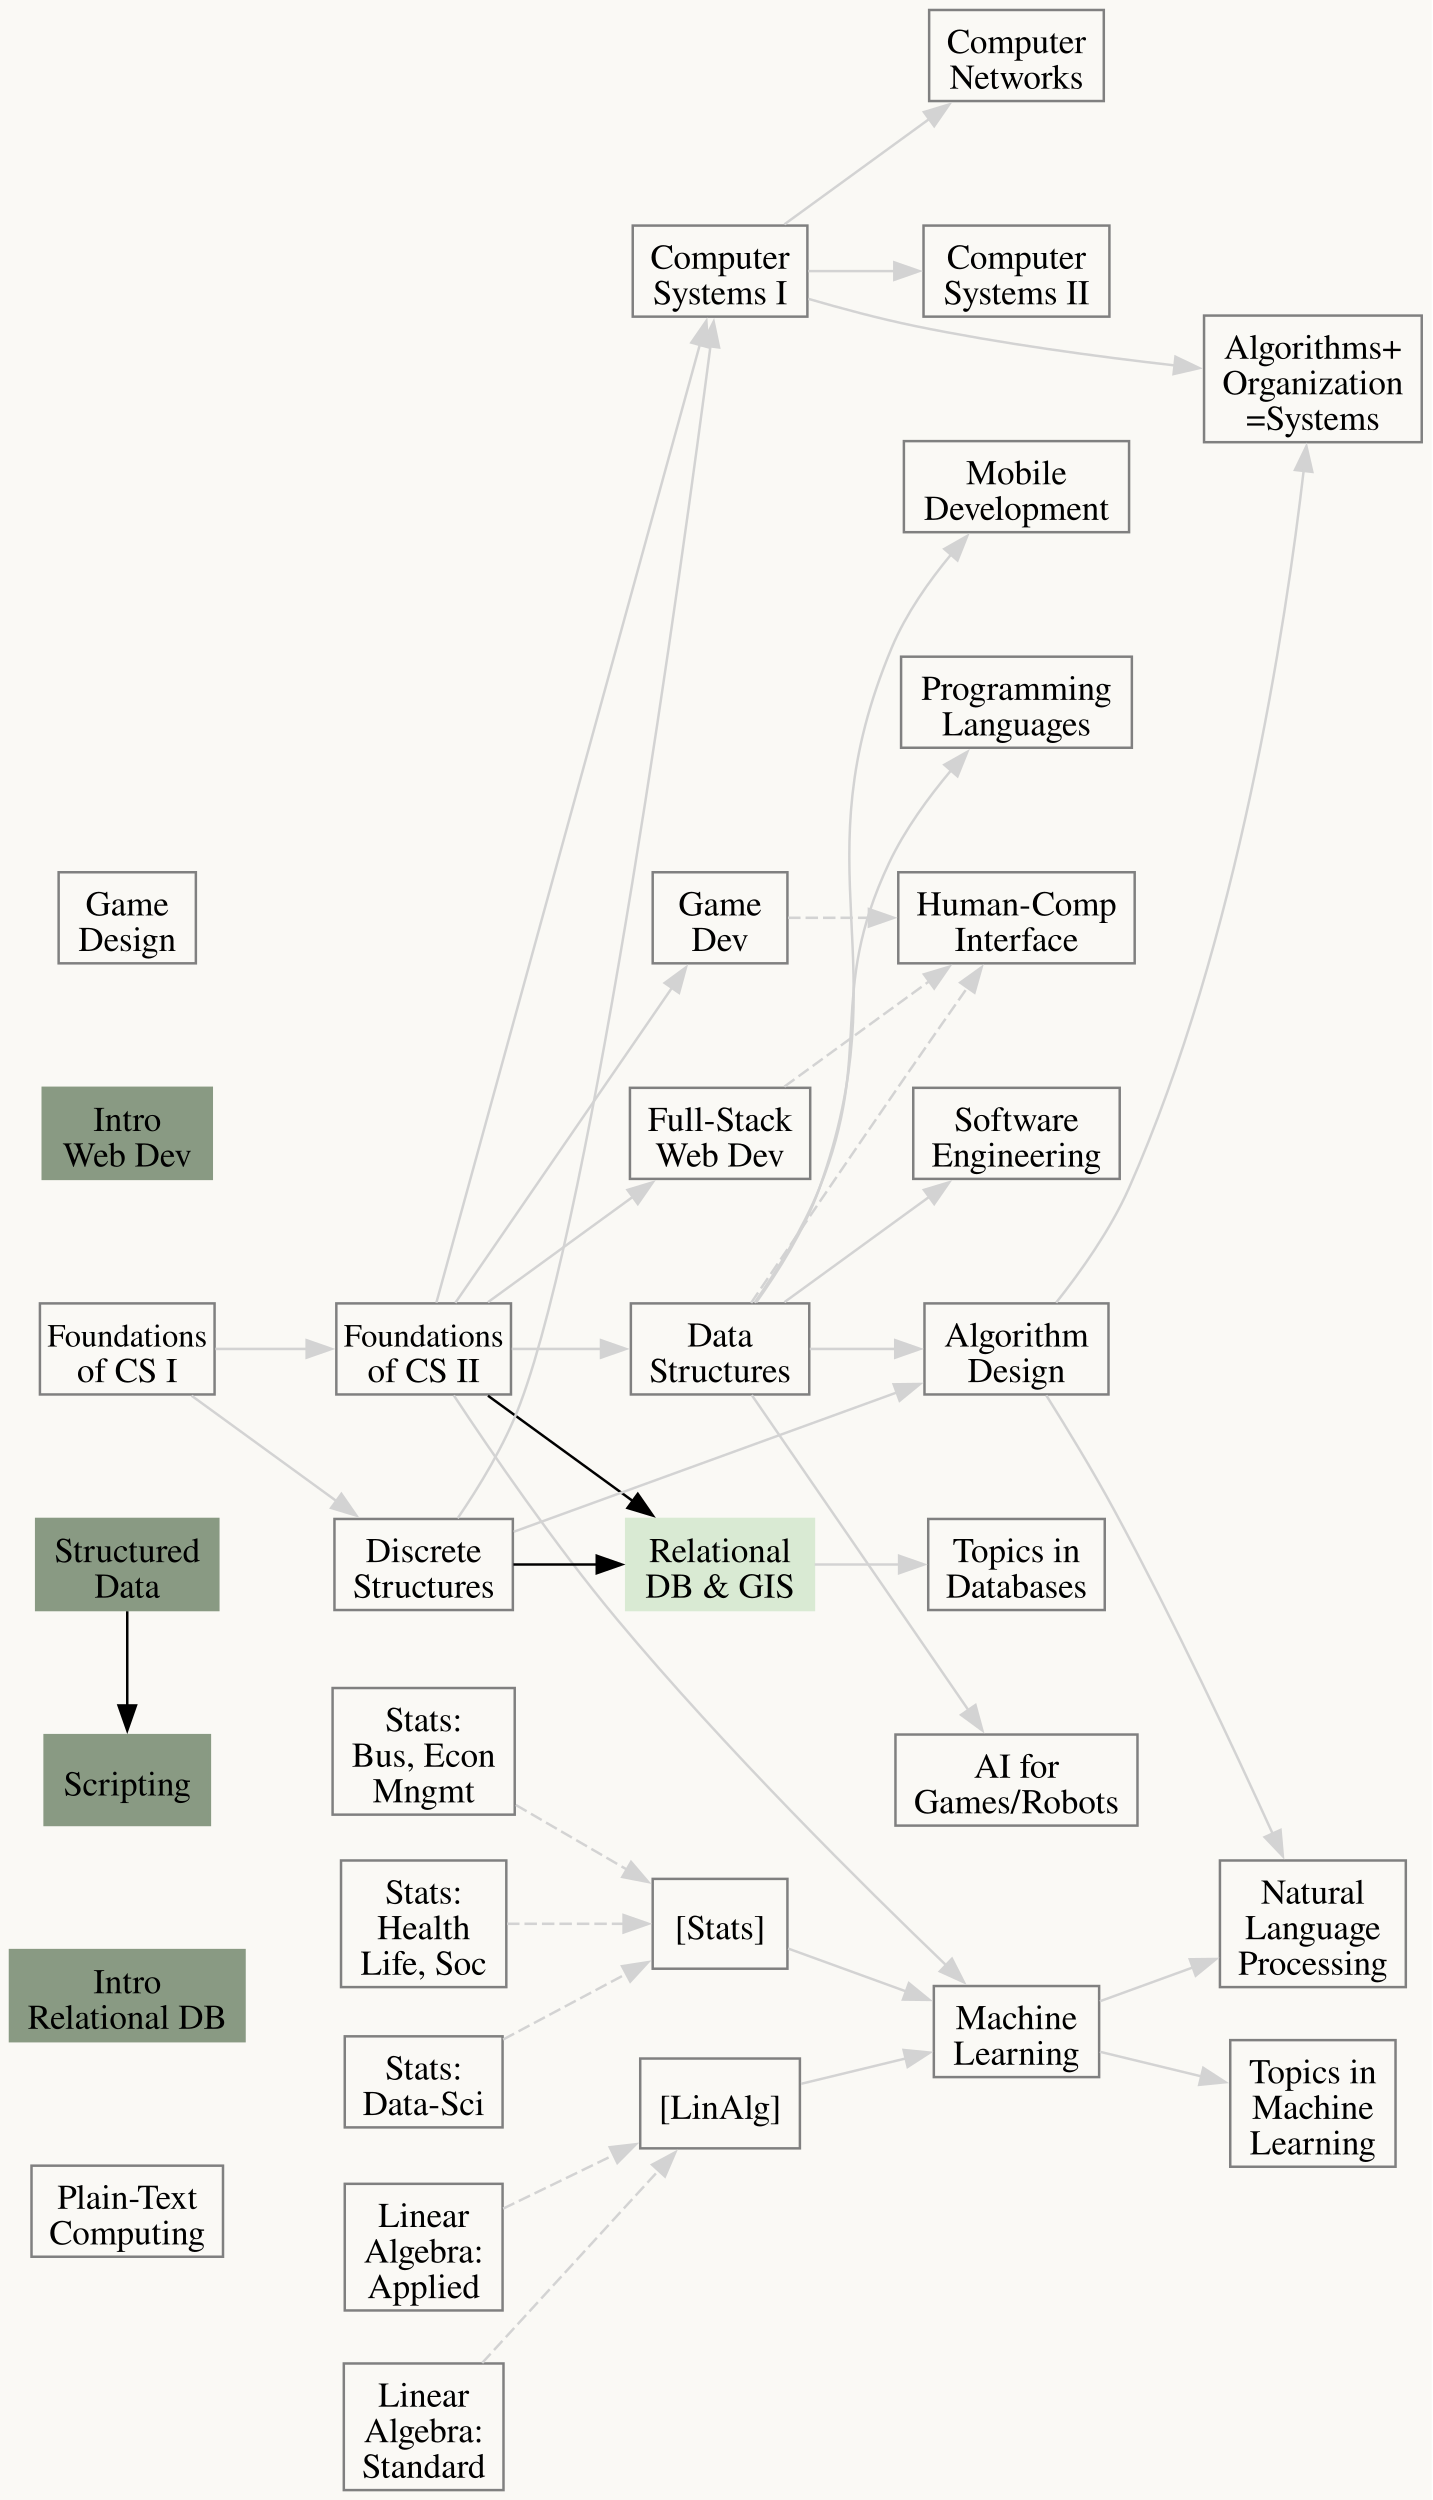
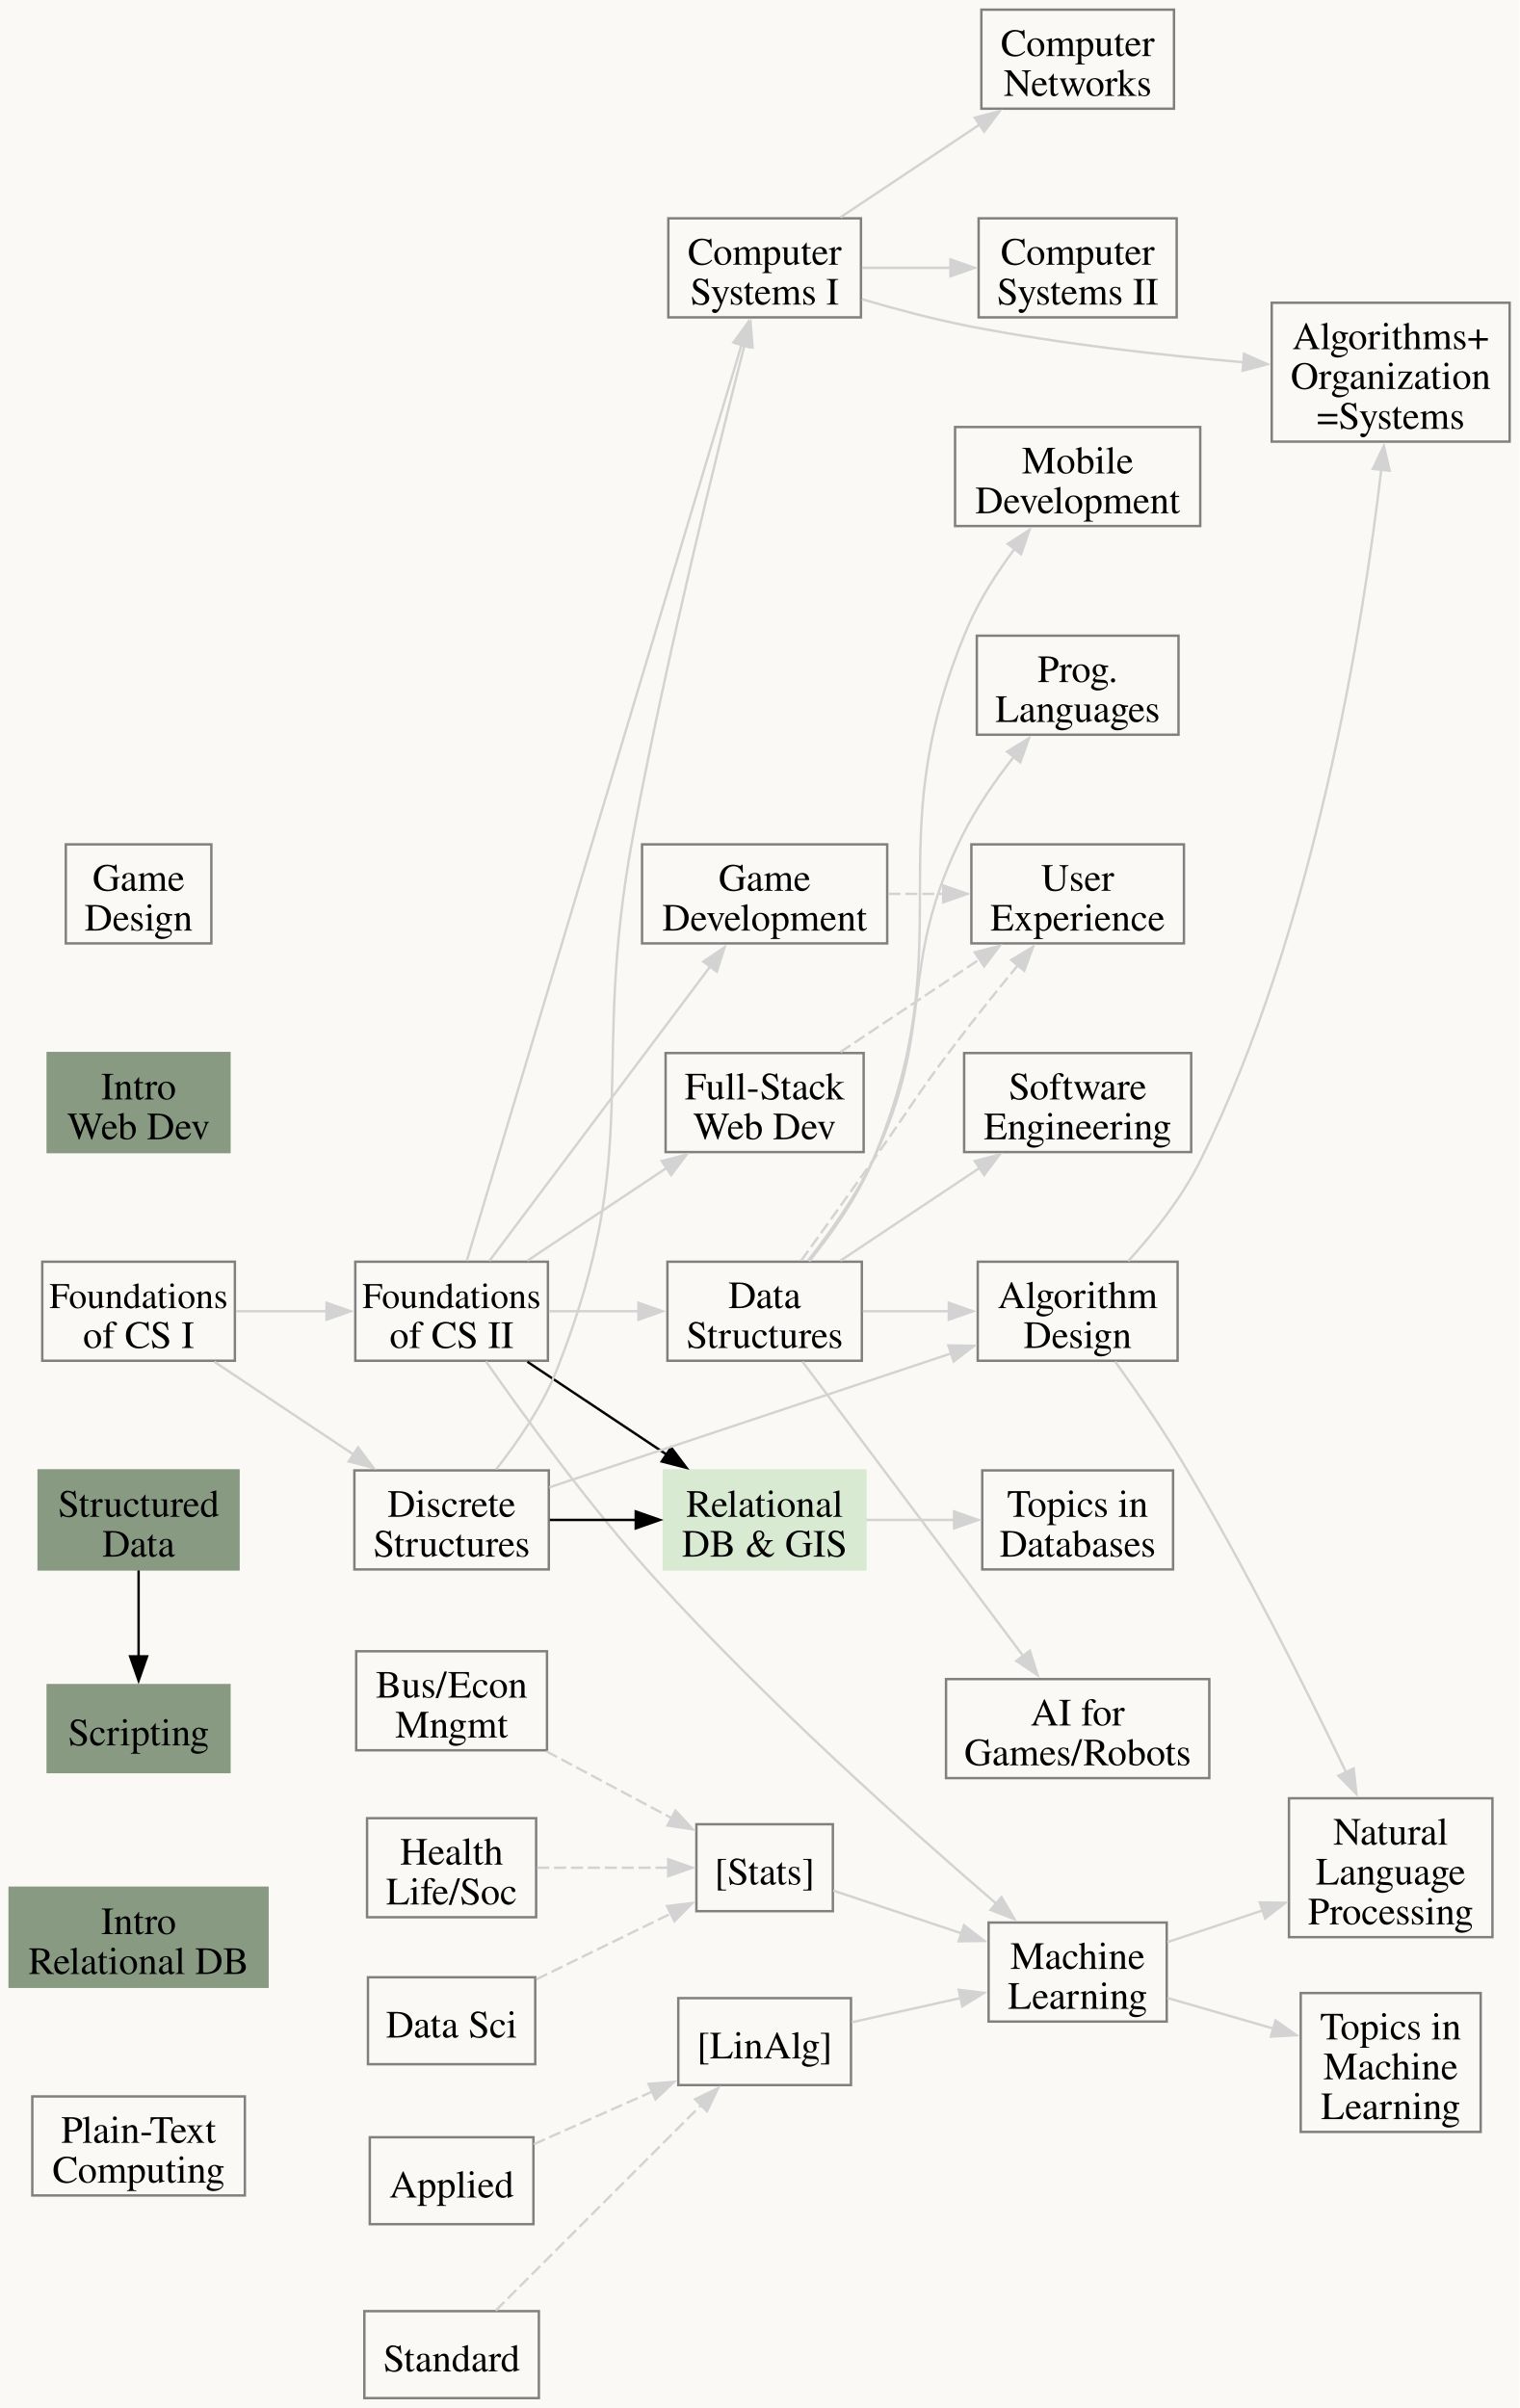
- <svg xmlns="http://www.w3.org/2000/svg" width="574pt" height="1002pt" viewBox="0.00 0.00 574.00 1002.00">
-   <g id="graph0" class="graph" transform="scale(1 1) rotate(0) translate(4 998.03)">
-     <polygon fill="#faf9f5" stroke="none" points="-4,4 -4,-998.03 569.83,-998.03 569.83,4 -4,4" />
+ <svg xmlns="http://www.w3.org/2000/svg" width="629pt" height="997pt" viewBox="0.00 0.00 629.00 997.00">
+   <g id="graph0" class="graph" transform="scale(1 1) rotate(0) translate(4 992.9)">
+     <polygon fill="#faf9f5" stroke="none" points="-4,4 -4,-992.9 625.02,-992.9 625.02,4 -4,4" />
    <g id="node1" class="node">
-       <polygon fill="#899a83" stroke="#899a83" points="80.88,-562.03 13.13,-562.03 13.13,-525.53 80.88,-525.53 80.88,-562.03" />
-       <text xml:space="preserve" text-anchor="middle" x="47" y="-544.73" font-family="Times" font-size="14.00">Intro</text>
-       <text xml:space="preserve" text-anchor="middle" x="47" y="-530.48" font-family="Times" font-size="14.00">Web Dev</text>
+       <polygon fill="#899a83" stroke="#899a83" points="91,-556.9 15.75,-556.9 15.75,-515.9 91,-515.9 91,-556.9" />
+       <text xml:space="preserve" text-anchor="middle" x="53.38" y="-537.7" font-family="Times" font-size="16.00">Intro</text>
+       <text xml:space="preserve" text-anchor="middle" x="53.38" y="-521.2" font-family="Times" font-size="16.00">Web Dev</text>
    </g>
    <g id="node2" class="node">
-       <polygon fill="none" stroke="gray" points="74.5,-648.43 19.5,-648.43 19.5,-611.93 74.5,-611.93 74.5,-648.43" />
-       <text xml:space="preserve" text-anchor="middle" x="47" y="-631.13" font-family="Times" font-size="14.00">Game</text>
-       <text xml:space="preserve" text-anchor="middle" x="47" y="-616.88" font-family="Times" font-size="14.00">Design</text>
+       <polygon fill="none" stroke="gray" points="83.5,-643.3 23.25,-643.3 23.25,-602.3 83.5,-602.3 83.5,-643.3" />
+       <text xml:space="preserve" text-anchor="middle" x="53.38" y="-624.1" font-family="Times" font-size="16.00">Game</text>
+       <text xml:space="preserve" text-anchor="middle" x="53.38" y="-607.6" font-family="Times" font-size="16.00">Design</text>
    </g>
    <g id="node3" class="node">
-       <polygon fill="#899a83" stroke="#899a83" points="83.5,-389.23 10.5,-389.23 10.5,-352.73 83.5,-352.73 83.5,-389.23" />
-       <text xml:space="preserve" text-anchor="middle" x="47" y="-371.93" font-family="Times" font-size="14.00">Structured</text>
-       <text xml:space="preserve" text-anchor="middle" x="47" y="-357.68" font-family="Times" font-size="14.00">Data</text>
+       <polygon fill="#899a83" stroke="#899a83" points="94.75,-384.1 12,-384.1 12,-343.1 94.75,-343.1 94.75,-384.1" />
+       <text xml:space="preserve" text-anchor="middle" x="53.38" y="-364.9" font-family="Times" font-size="16.00">Structured</text>
+       <text xml:space="preserve" text-anchor="middle" x="53.38" y="-348.4" font-family="Times" font-size="16.00">Data</text>
    </g>
    <g id="node4" class="node">
-       <polygon fill="#899a83" stroke="#899a83" points="80.12,-302.58 13.88,-302.58 13.88,-266.58 80.12,-266.58 80.12,-302.58" />
-       <text xml:space="preserve" text-anchor="middle" x="47" y="-278.4" font-family="Times" font-size="14.00">Scripting</text>
+       <polygon fill="#899a83" stroke="#899a83" points="91,-295.2 15.75,-295.2 15.75,-259.2 91,-259.2 91,-295.2" />
+       <text xml:space="preserve" text-anchor="middle" x="53.38" y="-270.25" font-family="Times" font-size="16.00">Scripting</text>
    </g>
    <g id="edge1" class="edge">
-       <path fill="none" stroke="black" d="M47,-352.23C47,-341.17 47,-326.93 47,-314.36" />
-       <polygon fill="black" stroke="black" points="50.5,-314.5 47,-304.5 43.5,-314.5 50.5,-314.5" />
+       <path fill="none" stroke="black" d="M53.38,-342.68C53.38,-331.9 53.38,-318.56 53.38,-306.74" />
+       <polygon fill="black" stroke="black" points="56.88,-307.09 53.38,-297.09 49.88,-307.09 56.88,-307.09" />
    </g>
    <g id="node5" class="node">
-       <polygon fill="#899a83" stroke="#899a83" points="94,-216.43 0,-216.43 0,-179.93 94,-179.93 94,-216.43" />
-       <text xml:space="preserve" text-anchor="middle" x="47" y="-199.13" font-family="Times" font-size="14.00">Intro</text>
-       <text xml:space="preserve" text-anchor="middle" x="47" y="-184.88" font-family="Times" font-size="14.00">Relational DB</text>
+       <polygon fill="#899a83" stroke="#899a83" points="106.75,-211.3 0,-211.3 0,-170.3 106.75,-170.3 106.75,-211.3" />
+       <text xml:space="preserve" text-anchor="middle" x="53.38" y="-192.1" font-family="Times" font-size="16.00">Intro</text>
+       <text xml:space="preserve" text-anchor="middle" x="53.38" y="-175.6" font-family="Times" font-size="16.00">Relational DB</text>
    </g>
    <g id="node6" class="node">
-       <polygon fill="none" stroke="gray" points="85.38,-130.03 8.63,-130.03 8.63,-93.53 85.38,-93.53 85.38,-130.03" />
-       <text xml:space="preserve" text-anchor="middle" x="47" y="-112.73" font-family="Times" font-size="14.00">Plain-Text</text>
-       <text xml:space="preserve" text-anchor="middle" x="47" y="-98.48" font-family="Times" font-size="14.00">Computing</text>
+       <polygon fill="none" stroke="gray" points="97.38,-124.9 9.38,-124.9 9.38,-83.9 97.38,-83.9 97.38,-124.9" />
+       <text xml:space="preserve" text-anchor="middle" x="53.38" y="-105.7" font-family="Times" font-size="16.00">Plain-Text</text>
+       <text xml:space="preserve" text-anchor="middle" x="53.38" y="-89.2" font-family="Times" font-size="16.00">Computing</text>
    </g>
    <g id="node7" class="node">
-       <polygon fill="none" stroke="gray" points="82,-475.63 12,-475.63 12,-439.13 82,-439.13 82,-475.63" />
-       <text xml:space="preserve" text-anchor="middle" x="47" y="-458.33" font-family="Times" font-size="13.00">Foundations</text>
-       <text xml:space="preserve" text-anchor="middle" x="47" y="-444.08" font-family="Times" font-size="14.00">of CS I</text>
+       <polygon fill="none" stroke="gray" points="93.25,-470.5 13.5,-470.5 13.5,-429.5 93.25,-429.5 93.25,-470.5" />
+       <text xml:space="preserve" text-anchor="middle" x="53.38" y="-451.3" font-family="Times" font-size="15.00">Foundations</text>
+       <text xml:space="preserve" text-anchor="middle" x="53.38" y="-434.8" font-family="Times" font-size="16.00">of CS I</text>
    </g>
    <g id="node8" class="node">
-       <polygon fill="none" stroke="gray" points="200.8,-475.63 130.8,-475.63 130.8,-439.13 200.8,-439.13 200.8,-475.63" />
-       <text xml:space="preserve" text-anchor="middle" x="165.8" y="-458.33" font-family="Times" font-size="13.00">Foundations</text>
-       <text xml:space="preserve" text-anchor="middle" x="165.8" y="-444.08" font-family="Times" font-size="14.00">of CS II</text>
+       <polygon fill="none" stroke="gray" points="222.85,-470.5 143.1,-470.5 143.1,-429.5 222.85,-429.5 222.85,-470.5" />
+       <text xml:space="preserve" text-anchor="middle" x="182.97" y="-451.3" font-family="Times" font-size="15.00">Foundations</text>
+       <text xml:space="preserve" text-anchor="middle" x="182.97" y="-434.8" font-family="Times" font-size="16.00">of CS II</text>
    </g>
    <g id="edge2" class="edge">
-       <path fill="none" stroke="lightgray" d="M82.32,-457.38C93.83,-457.38 106.79,-457.38 119,-457.38" />
-       <polygon fill="lightgray" stroke="lightgray" points="118.9,-460.88 128.9,-457.38 118.9,-453.88 118.9,-460.88" />
+       <path fill="none" stroke="lightgray" d="M93.67,-450C105.62,-450 118.87,-450 131.42,-450" />
+       <polygon fill="lightgray" stroke="lightgray" points="131.19,-453.5 141.19,-450 131.19,-446.5 131.19,-453.5" />
    </g>
    <g id="node12" class="node">
-       <polygon fill="none" stroke="gray" points="201.55,-389.23 130.05,-389.23 130.05,-352.73 201.55,-352.73 201.55,-389.23" />
-       <text xml:space="preserve" text-anchor="middle" x="165.8" y="-371.93" font-family="Times" font-size="14.00">Discrete</text>
-       <text xml:space="preserve" text-anchor="middle" x="165.8" y="-357.68" font-family="Times" font-size="14.00">Structures</text>
+       <polygon fill="none" stroke="gray" points="223.22,-384.1 142.72,-384.1 142.72,-343.1 223.22,-343.1 223.22,-384.1" />
+       <text xml:space="preserve" text-anchor="middle" x="182.97" y="-364.9" font-family="Times" font-size="16.00">Discrete</text>
+       <text xml:space="preserve" text-anchor="middle" x="182.97" y="-348.4" font-family="Times" font-size="16.00">Structures</text>
    </g>
    <g id="edge7" class="edge">
-       <path fill="none" stroke="lightgray" d="M72.78,-438.63C89.82,-426.23 112.38,-409.83 131.01,-396.28" />
-       <polygon fill="lightgray" stroke="lightgray" points="132.82,-399.29 138.85,-390.58 128.7,-393.63 132.82,-399.29" />
+       <path fill="none" stroke="lightgray" d="M84.75,-429.08C102.1,-417.52 123.85,-403.01 142.48,-390.6" />
+       <polygon fill="lightgray" stroke="lightgray" points="144.25,-393.62 150.63,-385.16 140.37,-387.8 144.25,-393.62" />
    </g>
    <g id="node9" class="node">
-       <polygon fill="none" stroke="gray" points="320.73,-562.03 248.48,-562.03 248.48,-525.53 320.73,-525.53 320.73,-562.03" />
-       <text xml:space="preserve" text-anchor="middle" x="284.6" y="-544.73" font-family="Times" font-size="14.00">Full-Stack</text>
-       <text xml:space="preserve" text-anchor="middle" x="284.6" y="-530.48" font-family="Times" font-size="14.00">Web Dev</text>
+       <polygon fill="none" stroke="gray" points="353.57,-556.9 271.57,-556.9 271.57,-515.9 353.57,-515.9 353.57,-556.9" />
+       <text xml:space="preserve" text-anchor="middle" x="312.57" y="-537.7" font-family="Times" font-size="16.00">Full-Stack</text>
+       <text xml:space="preserve" text-anchor="middle" x="312.57" y="-521.2" font-family="Times" font-size="16.00">Web Dev</text>
    </g>
    <g id="edge3" class="edge">
-       <path fill="none" stroke="lightgray" d="M191.58,-476.12C208.62,-488.52 231.18,-504.92 249.81,-518.47" />
-       <polygon fill="lightgray" stroke="lightgray" points="247.5,-521.12 257.65,-524.17 251.62,-515.46 247.5,-521.12" />
+       <path fill="none" stroke="lightgray" d="M214.35,-470.92C231.7,-482.48 253.45,-496.99 272.08,-509.4" />
+       <polygon fill="lightgray" stroke="lightgray" points="269.97,-512.2 280.23,-514.84 273.85,-506.38 269.97,-512.2" />
    </g>
    <g id="node10" class="node">
-       <polygon fill="none" stroke="gray" points="311.6,-648.43 257.6,-648.43 257.6,-611.93 311.6,-611.93 311.6,-648.43" />
-       <text xml:space="preserve" text-anchor="middle" x="284.6" y="-631.13" font-family="Times" font-size="14.00">Game</text>
-       <text xml:space="preserve" text-anchor="middle" x="284.6" y="-616.88" font-family="Times" font-size="14.00">Dev</text>
+       <polygon fill="none" stroke="gray" points="363.32,-643.3 261.82,-643.3 261.82,-602.3 363.32,-602.3 363.32,-643.3" />
+       <text xml:space="preserve" text-anchor="middle" x="312.57" y="-624.1" font-family="Times" font-size="16.00">Game</text>
+       <text xml:space="preserve" text-anchor="middle" x="312.57" y="-607.6" font-family="Times" font-size="16.00">Development</text>
    </g>
    <g id="edge4" class="edge">
-       <path fill="none" stroke="lightgray" d="M178.51,-475.87C199.36,-506.19 240.93,-566.65 265.39,-602.23" />
-       <polygon fill="lightgray" stroke="lightgray" points="262.39,-604.05 270.94,-610.31 268.16,-600.08 262.39,-604.05" />
+       <path fill="none" stroke="lightgray" d="M198.61,-470.84C221.47,-501.33 264.16,-558.24 290.3,-593.1" />
+       <polygon fill="lightgray" stroke="lightgray" points="287.18,-594.77 295.98,-600.67 292.78,-590.57 287.18,-594.77" />
    </g>
    <g id="node11" class="node">
-       <polygon fill="none" stroke="gray" points="319.6,-907.62 249.6,-907.62 249.6,-871.12 319.6,-871.12 319.6,-907.62" />
-       <text xml:space="preserve" text-anchor="middle" x="284.6" y="-890.33" font-family="Times" font-size="14.00">Computer</text>
-       <text xml:space="preserve" text-anchor="middle" x="284.6" y="-876.08" font-family="Times" font-size="14.00">Systems I</text>
+       <polygon fill="none" stroke="gray" points="352.45,-902.5 272.7,-902.5 272.7,-861.5 352.45,-861.5 352.45,-902.5" />
+       <text xml:space="preserve" text-anchor="middle" x="312.57" y="-883.3" font-family="Times" font-size="16.00">Computer</text>
+       <text xml:space="preserve" text-anchor="middle" x="312.57" y="-866.8" font-family="Times" font-size="16.00">Systems I</text>
    </g>
    <g id="edge5" class="edge">
-       <path fill="none" stroke="lightgray" d="M170.9,-475.94C189.51,-543.58 253.76,-777.24 276.53,-860.02" />
-       <polygon fill="lightgray" stroke="lightgray" points="273.09,-860.71 279.11,-869.42 279.84,-858.85 273.09,-860.71" />
+       <path fill="none" stroke="lightgray" d="M189.23,-470.84C210.16,-540.62 277.9,-766.4 303.05,-850.26" />
+       <polygon fill="lightgray" stroke="lightgray" points="299.65,-851.1 305.88,-859.67 306.36,-849.09 299.65,-851.1" />
    </g>
    <g id="node13" class="node">
-       <polygon fill="none" stroke="gray" points="320.35,-475.63 248.85,-475.63 248.85,-439.13 320.35,-439.13 320.35,-475.63" />
-       <text xml:space="preserve" text-anchor="middle" x="284.6" y="-458.33" font-family="Times" font-size="14.00">Data</text>
-       <text xml:space="preserve" text-anchor="middle" x="284.6" y="-444.08" font-family="Times" font-size="14.00">Structures</text>
+       <polygon fill="none" stroke="gray" points="352.82,-470.5 272.32,-470.5 272.32,-429.5 352.82,-429.5 352.82,-470.5" />
+       <text xml:space="preserve" text-anchor="middle" x="312.57" y="-451.3" font-family="Times" font-size="16.00">Data</text>
+       <text xml:space="preserve" text-anchor="middle" x="312.57" y="-434.8" font-family="Times" font-size="16.00">Structures</text>
    </g>
    <g id="edge8" class="edge">
-       <path fill="none" stroke="lightgray" d="M201.12,-457.38C212.42,-457.38 225.12,-457.38 237.14,-457.38" />
-       <polygon fill="lightgray" stroke="lightgray" points="236.87,-460.88 246.87,-457.38 236.87,-453.88 236.87,-460.88" />
+       <path fill="none" stroke="lightgray" d="M223.27,-450C235.1,-450 248.22,-450 260.67,-450" />
+       <polygon fill="lightgray" stroke="lightgray" points="260.34,-453.5 270.34,-450 260.34,-446.5 260.34,-453.5" />
    </g>
    <g id="node14" class="node">
-       <polygon fill="#d9ead3" stroke="#d9ead3" points="322.23,-389.23 246.98,-389.23 246.98,-352.73 322.23,-352.73 322.23,-389.23" />
-       <text xml:space="preserve" text-anchor="middle" x="284.6" y="-371.93" font-family="Times" font-size="14.00">Relational</text>
-       <text xml:space="preserve" text-anchor="middle" x="284.6" y="-357.68" font-family="Times" font-size="14.00">DB &amp; GIS</text>
+       <polygon fill="#d9ead3" stroke="#d9ead3" points="354.32,-384.1 270.82,-384.1 270.82,-343.1 354.32,-343.1 354.32,-384.1" />
+       <text xml:space="preserve" text-anchor="middle" x="312.57" y="-364.9" font-family="Times" font-size="16.00">Relational</text>
+       <text xml:space="preserve" text-anchor="middle" x="312.57" y="-348.4" font-family="Times" font-size="16.00">DB &amp; GIS</text>
    </g>
    <g id="edge9" class="edge">
-       <path fill="none" stroke="black" d="M191.58,-438.63C208.62,-426.23 231.18,-409.83 249.81,-396.28" />
-       <polygon fill="black" stroke="black" points="251.62,-399.29 257.65,-390.58 247.5,-393.63 251.62,-399.29" />
+       <path fill="none" stroke="black" d="M214.35,-429.08C231.7,-417.52 253.45,-403.01 272.08,-390.6" />
+       <polygon fill="black" stroke="black" points="273.85,-393.62 280.23,-385.16 269.97,-387.8 273.85,-393.62" />
    </g>
    <g id="node21" class="node">
-       <polygon fill="none" stroke="gray" points="436.53,-202.03 370.28,-202.03 370.28,-165.53 436.53,-165.53 436.53,-202.03" />
-       <text xml:space="preserve" text-anchor="middle" x="403.4" y="-184.73" font-family="Times" font-size="14.00">Machine</text>
-       <text xml:space="preserve" text-anchor="middle" x="403.4" y="-170.48" font-family="Times" font-size="14.00">Learning</text>
+       <polygon fill="none" stroke="gray" points="479.05,-196.9 405.3,-196.9 405.3,-155.9 479.05,-155.9 479.05,-196.9" />
+       <text xml:space="preserve" text-anchor="middle" x="442.17" y="-177.7" font-family="Times" font-size="16.00">Machine</text>
+       <text xml:space="preserve" text-anchor="middle" x="442.17" y="-161.2" font-family="Times" font-size="16.00">Learning</text>
    </g>
    <g id="edge20" class="edge">
-       <path fill="none" stroke="lightgray" d="M177.89,-438.74C192.5,-416.64 218.24,-379.04 243.28,-349.03 286.38,-297.35 342.09,-242.13 375.15,-210.41" />
-       <polygon fill="lightgray" stroke="lightgray" points="377.54,-212.97 382.35,-203.53 372.7,-207.91 377.54,-212.97" />
+       <path fill="none" stroke="lightgray" d="M197.19,-429.2C213.17,-406.33 240.41,-368.91 267.12,-339.4 313.05,-288.67 372.38,-235.71 408.83,-204.41" />
+       <polygon fill="lightgray" stroke="lightgray" points="410.66,-207.45 415.99,-198.3 406.11,-202.13 410.66,-207.45" />
    </g>
    <g id="node19" class="node">
-       <polygon fill="none" stroke="gray" points="450.78,-648.43 356.03,-648.43 356.03,-611.93 450.78,-611.93 450.78,-648.43" />
-       <text xml:space="preserve" text-anchor="middle" x="403.4" y="-631.13" font-family="Times" font-size="14.00">Human-Comp</text>
-       <text xml:space="preserve" text-anchor="middle" x="403.4" y="-616.88" font-family="Times" font-size="14.00">Interface</text>
+       <polygon fill="none" stroke="gray" points="486.17,-643.3 398.17,-643.3 398.17,-602.3 486.17,-602.3 486.17,-643.3" />
+       <text xml:space="preserve" text-anchor="middle" x="442.17" y="-624.1" font-family="Times" font-size="16.00">User</text>
+       <text xml:space="preserve" text-anchor="middle" x="442.17" y="-607.6" font-family="Times" font-size="16.00">Experience</text>
    </g>
    <g id="edge16" class="edge">
-       <path fill="none" stroke="lightgray" stroke-dasharray="5,2" d="M310.38,-562.52C327.42,-574.92 349.98,-591.32 368.61,-604.87" />
-       <polygon fill="lightgray" stroke="lightgray" points="366.3,-607.52 376.45,-610.57 370.42,-601.86 366.3,-607.52" />
+       <path fill="none" stroke="lightgray" d="M343.95,-557.32C361.3,-568.88 383.05,-583.39 401.68,-595.8" stroke-dasharray="5,2" />
+       <polygon fill="lightgray" stroke="lightgray" points="399.57,-598.6 409.83,-601.24 403.45,-592.78 399.57,-598.6" />
    </g>
    <g id="edge17" class="edge">
-       <path fill="none" stroke="lightgray" stroke-dasharray="5,2" d="M311.86,-630.18C321.62,-630.18 333.04,-630.18 344.43,-630.18" />
-       <polygon fill="lightgray" stroke="lightgray" points="344.25,-633.68 354.25,-630.18 344.25,-626.68 344.25,-633.68" />
+       <path fill="none" stroke="lightgray" d="M363.8,-622.8C371.31,-622.8 379.09,-622.8 386.68,-622.8" stroke-dasharray="5,2" />
+       <polygon fill="lightgray" stroke="lightgray" points="386.51,-626.3 396.51,-622.8 386.51,-619.3 386.51,-626.3" />
    </g>
    <g id="node16" class="node">
-       <polygon fill="none" stroke="gray" points="440.65,-907.62 366.15,-907.62 366.15,-871.12 440.65,-871.12 440.65,-907.62" />
-       <text xml:space="preserve" text-anchor="middle" x="403.4" y="-890.33" font-family="Times" font-size="14.00">Computer</text>
-       <text xml:space="preserve" text-anchor="middle" x="403.4" y="-876.08" font-family="Times" font-size="14.00">Systems II</text>
+       <polygon fill="none" stroke="gray" points="483.17,-902.5 401.17,-902.5 401.17,-861.5 483.17,-861.5 483.17,-902.5" />
+       <text xml:space="preserve" text-anchor="middle" x="442.17" y="-883.3" font-family="Times" font-size="16.00">Computer</text>
+       <text xml:space="preserve" text-anchor="middle" x="442.17" y="-866.8" font-family="Times" font-size="16.00">Systems II</text>
    </g>
    <g id="edge12" class="edge">
-       <path fill="none" stroke="lightgray" d="M319.92,-889.38C330.8,-889.38 342.97,-889.38 354.58,-889.38" />
-       <polygon fill="lightgray" stroke="lightgray" points="354.43,-892.88 364.43,-889.38 354.43,-885.88 354.43,-892.88" />
+       <path fill="none" stroke="lightgray" d="M352.87,-882C364.47,-882 377.3,-882 389.53,-882" />
+       <polygon fill="lightgray" stroke="lightgray" points="389.5,-885.5 399.5,-882 389.5,-878.5 389.5,-885.5" />
    </g>
    <g id="node25" class="node">
-       <polygon fill="none" stroke="gray" points="438.4,-994.03 368.4,-994.03 368.4,-957.53 438.4,-957.53 438.4,-994.03" />
-       <text xml:space="preserve" text-anchor="middle" x="403.4" y="-976.73" font-family="Times" font-size="14.00">Computer</text>
-       <text xml:space="preserve" text-anchor="middle" x="403.4" y="-962.48" font-family="Times" font-size="14.00">Networks</text>
+       <polygon fill="none" stroke="gray" points="482.05,-988.9 402.3,-988.9 402.3,-947.9 482.05,-947.9 482.05,-988.9" />
+       <text xml:space="preserve" text-anchor="middle" x="442.17" y="-969.7" font-family="Times" font-size="16.00">Computer</text>
+       <text xml:space="preserve" text-anchor="middle" x="442.17" y="-953.2" font-family="Times" font-size="16.00">Networks</text>
    </g>
    <g id="edge24" class="edge">
-       <path fill="none" stroke="lightgray" d="M310.38,-908.12C327.42,-920.52 349.98,-936.92 368.61,-950.47" />
-       <polygon fill="lightgray" stroke="lightgray" points="366.3,-953.12 376.45,-956.17 370.42,-947.46 366.3,-953.12" />
+       <path fill="none" stroke="lightgray" d="M343.95,-902.92C361.3,-914.48 383.05,-928.99 401.68,-941.4" />
+       <polygon fill="lightgray" stroke="lightgray" points="399.57,-944.2 409.83,-946.84 403.45,-938.38 399.57,-944.2" />
    </g>
    <g id="node27" class="node">
-       <polygon fill="none" stroke="gray" points="565.83,-871.55 478.58,-871.55 478.58,-820.8 565.83,-820.8 565.83,-871.55" />
-       <text xml:space="preserve" text-anchor="middle" x="522.2" y="-854.25" font-family="Times" font-size="14.00">Algorithms+</text>
-       <text xml:space="preserve" text-anchor="middle" x="522.2" y="-840" font-family="Times" font-size="14.00">Organization</text>
-       <text xml:space="preserve" text-anchor="middle" x="522.2" y="-825.75" font-family="Times" font-size="14.00">=Systems</text>
+       <polygon fill="none" stroke="gray" points="621.02,-867.55 522.52,-867.55 522.52,-810.05 621.02,-810.05 621.02,-867.55" />
+       <text xml:space="preserve" text-anchor="middle" x="571.77" y="-848.35" font-family="Times" font-size="16.00">Algorithms+</text>
+       <text xml:space="preserve" text-anchor="middle" x="571.77" y="-831.85" font-family="Times" font-size="16.00">Organization</text>
+       <text xml:space="preserve" text-anchor="middle" x="571.77" y="-815.35" font-family="Times" font-size="16.00">=Systems</text>
    </g>
    <g id="edge26" class="edge">
-       <path fill="none" stroke="lightgray" d="M319.99,-878.25C333.21,-874.39 348.42,-870.32 362.45,-867.42 396.83,-860.33 435.88,-855.08 466.77,-851.58" />
-       <polygon fill="lightgray" stroke="lightgray" points="467.12,-855.06 476.68,-850.49 466.36,-848.11 467.12,-855.06" />
+       <path fill="none" stroke="lightgray" d="M352.83,-869.02C366.84,-864.9 382.73,-860.68 397.47,-857.8 434.92,-850.48 477.47,-845.77 511.16,-842.87" />
+       <polygon fill="lightgray" stroke="lightgray" points="511.04,-846.4 520.72,-842.08 510.47,-839.42 511.04,-846.4" />
    </g>
    <g id="edge6" class="edge">
-       <path fill="none" stroke="lightgray" d="M179.43,-389.5C187.91,-401.9 198.33,-418.92 204.5,-435.43 234.04,-514.45 269.25,-771.21 280.76,-859.35" />
-       <polygon fill="lightgray" stroke="lightgray" points="277.27,-859.66 282.03,-869.13 284.21,-858.76 277.27,-859.66" />
+       <path fill="none" stroke="lightgray" d="M201.43,-384.59C210.46,-396.01 220.64,-410.84 226.55,-425.8 263.06,-518.15 239.88,-549.38 258.12,-647 271.79,-720.12 292.71,-804.91 304.23,-849.97" />
+       <polygon fill="lightgray" stroke="lightgray" points="300.83,-850.78 306.71,-859.6 307.61,-849.04 300.83,-850.78" />
    </g>
    <g id="edge10" class="edge">
-       <path fill="none" stroke="black" d="M201.77,-370.98C212.31,-370.98 224.02,-370.98 235.25,-370.98" />
-       <polygon fill="black" stroke="black" points="235.18,-374.48 245.18,-370.98 235.18,-367.48 235.18,-374.48" />
+       <path fill="none" stroke="black" d="M223.63,-363.6C234.99,-363.6 247.51,-363.6 259.48,-363.6" />
+       <polygon fill="black" stroke="black" points="259.21,-367.1 269.21,-363.6 259.21,-360.1 259.21,-367.1" />
    </g>
    <g id="node17" class="node">
-       <polygon fill="none" stroke="gray" points="440.28,-475.63 366.53,-475.63 366.53,-439.13 440.28,-439.13 440.28,-475.63" />
-       <text xml:space="preserve" text-anchor="middle" x="403.4" y="-458.33" font-family="Times" font-size="14.00">Algorithm</text>
-       <text xml:space="preserve" text-anchor="middle" x="403.4" y="-444.08" font-family="Times" font-size="14.00">Design</text>
+       <polygon fill="none" stroke="gray" points="483.55,-470.5 400.8,-470.5 400.8,-429.5 483.55,-429.5 483.55,-470.5" />
+       <text xml:space="preserve" text-anchor="middle" x="442.17" y="-451.3" font-family="Times" font-size="16.00">Algorithm</text>
+       <text xml:space="preserve" text-anchor="middle" x="442.17" y="-434.8" font-family="Times" font-size="16.00">Design</text>
    </g>
    <g id="edge13" class="edge">
-       <path fill="none" stroke="lightgray" d="M201.89,-384.1C242.9,-399.01 310.03,-423.42 355.43,-439.93" />
-       <polygon fill="lightgray" stroke="lightgray" points="354.17,-443.2 364.77,-443.33 356.57,-436.62 354.17,-443.2" />
+       <path fill="none" stroke="lightgray" d="M223.47,-377.1C268.35,-392.06 340.85,-416.22 389.95,-432.59" />
+       <polygon fill="lightgray" stroke="lightgray" points="388.64,-435.85 399.24,-435.69 390.86,-429.2 388.64,-435.85" />
    </g>
    <g id="node15" class="node">
-       <polygon fill="none" stroke="gray" points="448.53,-821.23 358.28,-821.23 358.28,-784.73 448.53,-784.73 448.53,-821.23" />
-       <text xml:space="preserve" text-anchor="middle" x="403.4" y="-803.93" font-family="Times" font-size="14.00">Mobile</text>
-       <text xml:space="preserve" text-anchor="middle" x="403.4" y="-789.68" font-family="Times" font-size="14.00">Development</text>
+       <polygon fill="none" stroke="gray" points="492.92,-816.1 391.42,-816.1 391.42,-775.1 492.92,-775.1 492.92,-816.1" />
+       <text xml:space="preserve" text-anchor="middle" x="442.17" y="-796.9" font-family="Times" font-size="16.00">Mobile</text>
+       <text xml:space="preserve" text-anchor="middle" x="442.17" y="-780.4" font-family="Times" font-size="16.00">Development</text>
    </g>
    <g id="edge11" class="edge">
-       <path fill="none" stroke="lightgray" d="M299.07,-476.03C307.86,-488.35 318.49,-505.23 324.43,-521.83 357.13,-613.33 315.95,-648.88 353.45,-738.53 359.08,-751.99 368.28,-765.07 377.26,-775.88" />
-       <polygon fill="lightgray" stroke="lightgray" points="374.47,-778.01 383.68,-783.25 379.75,-773.41 374.47,-778.01" />
+       <path fill="none" stroke="lightgray" d="M331.08,-470.72C340.34,-482.19 350.91,-497.13 357.27,-512.2 396.15,-604.19 357.49,-641.57 396.72,-733.4 401.58,-744.77 408.86,-756.04 416.18,-765.8" />
+       <polygon fill="lightgray" stroke="lightgray" points="413.26,-767.75 422.19,-773.46 418.76,-763.43 413.26,-767.75" />
    </g>
    <g id="edge14" class="edge">
-       <path fill="none" stroke="lightgray" d="M320.57,-457.38C331.42,-457.38 343.53,-457.38 355.05,-457.38" />
-       <polygon fill="lightgray" stroke="lightgray" points="354.81,-460.88 364.81,-457.38 354.81,-453.88 354.81,-460.88" />
+       <path fill="none" stroke="lightgray" d="M353.23,-450C364.59,-450 377.11,-450 389.08,-450" />
+       <polygon fill="lightgray" stroke="lightgray" points="388.81,-453.5 398.81,-450 388.81,-446.5 388.81,-453.5" />
    </g>
    <g id="node18" class="node">
-       <polygon fill="none" stroke="gray" points="449.65,-734.83 357.15,-734.83 357.15,-698.33 449.65,-698.33 449.65,-734.83" />
-       <text xml:space="preserve" text-anchor="middle" x="403.4" y="-717.53" font-family="Times" font-size="14.00">Programming</text>
-       <text xml:space="preserve" text-anchor="middle" x="403.4" y="-703.28" font-family="Times" font-size="14.00">Languages</text>
+       <polygon fill="none" stroke="gray" points="483.92,-729.7 400.42,-729.7 400.42,-688.7 483.92,-688.7 483.92,-729.7" />
+       <text xml:space="preserve" text-anchor="middle" x="442.17" y="-710.5" font-family="Times" font-size="16.00">Prog.</text>
+       <text xml:space="preserve" text-anchor="middle" x="442.17" y="-694" font-family="Times" font-size="16.00">Languages</text>
    </g>
    <g id="edge15" class="edge">
-       <path fill="none" stroke="lightgray" d="M298.44,-475.92C307.09,-488.33 317.8,-505.35 324.43,-521.83 346.51,-576.78 327.07,-598.56 352.33,-652.13 358.6,-665.44 368.11,-678.49 377.23,-689.32" />
-       <polygon fill="lightgray" stroke="lightgray" points="374.49,-691.51 383.72,-696.72 379.75,-686.89 374.49,-691.51" />
+       <path fill="none" stroke="lightgray" d="M330.52,-470.97C339.62,-482.51 350.22,-497.44 357.27,-512.2 384.1,-568.27 366.79,-591.36 394.47,-647 400.13,-658.36 407.99,-669.69 415.7,-679.51" />
+       <polygon fill="lightgray" stroke="lightgray" points="412.97,-681.71 422.01,-687.24 418.4,-677.28 412.97,-681.71" />
    </g>
    <g id="edge18" class="edge">
-       <path fill="none" stroke="lightgray" stroke-dasharray="5,2" d="M297.05,-475.83C311.65,-497.43 336.62,-534.26 358.33,-565.73 366.6,-577.72 375.81,-590.92 383.74,-602.23" />
-       <polygon fill="lightgray" stroke="lightgray" points="380.84,-604.19 389.45,-610.37 386.57,-600.17 380.84,-604.19" />
+       <path fill="none" stroke="lightgray" d="M327.72,-470.99C336.4,-483.03 347.47,-498.45 357.27,-512.2 372.56,-533.65 375.54,-539.62 391.47,-560.6 399.75,-571.5 409.14,-583.19 417.57,-593.46" stroke-dasharray="5,2" />
+       <polygon fill="lightgray" stroke="lightgray" points="414.65,-595.42 423.72,-600.9 420.05,-590.96 414.65,-595.42" />
    </g>
    <g id="node20" class="node">
-       <polygon fill="none" stroke="gray" points="444.78,-562.03 362.03,-562.03 362.03,-525.53 444.78,-525.53 444.78,-562.03" />
-       <text xml:space="preserve" text-anchor="middle" x="403.4" y="-544.73" font-family="Times" font-size="14.00">Software</text>
-       <text xml:space="preserve" text-anchor="middle" x="403.4" y="-530.48" font-family="Times" font-size="14.00">Engineering</text>
+       <polygon fill="none" stroke="gray" points="489.17,-556.9 395.17,-556.9 395.17,-515.9 489.17,-515.9 489.17,-556.9" />
+       <text xml:space="preserve" text-anchor="middle" x="442.17" y="-537.7" font-family="Times" font-size="16.00">Software</text>
+       <text xml:space="preserve" text-anchor="middle" x="442.17" y="-521.2" font-family="Times" font-size="16.00">Engineering</text>
    </g>
    <g id="edge19" class="edge">
-       <path fill="none" stroke="lightgray" d="M310.38,-476.12C327.42,-488.52 349.98,-504.92 368.61,-518.47" />
-       <polygon fill="lightgray" stroke="lightgray" points="366.3,-521.12 376.45,-524.17 370.42,-515.46 366.3,-521.12" />
+       <path fill="none" stroke="lightgray" d="M343.95,-470.92C361.3,-482.48 383.05,-496.99 401.68,-509.4" />
+       <polygon fill="lightgray" stroke="lightgray" points="399.57,-512.2 409.83,-514.84 403.45,-506.38 399.57,-512.2" />
    </g>
    <g id="node24" class="node">
-       <polygon fill="none" stroke="gray" points="451.9,-302.83 354.9,-302.83 354.9,-266.33 451.9,-266.33 451.9,-302.83" />
-       <text xml:space="preserve" text-anchor="middle" x="403.4" y="-285.53" font-family="Times" font-size="14.00">AI for</text>
-       <text xml:space="preserve" text-anchor="middle" x="403.4" y="-271.28" font-family="Times" font-size="14.00">Games/Robots</text>
+       <polygon fill="none" stroke="gray" points="496.67,-297.7 387.67,-297.7 387.67,-256.7 496.67,-256.7 496.67,-297.7" />
+       <text xml:space="preserve" text-anchor="middle" x="442.17" y="-278.5" font-family="Times" font-size="16.00">AI for</text>
+       <text xml:space="preserve" text-anchor="middle" x="442.17" y="-262" font-family="Times" font-size="16.00">Games/Robots</text>
    </g>
    <g id="edge23" class="edge">
-       <path fill="none" stroke="lightgray" d="M297.31,-438.88C318.16,-408.56 359.73,-348.1 384.19,-312.52" />
-       <polygon fill="lightgray" stroke="lightgray" points="386.96,-314.67 389.74,-304.44 381.19,-310.7 386.96,-314.67" />
+       <path fill="none" stroke="lightgray" d="M328.21,-429.16C351.07,-398.67 393.76,-341.76 419.9,-306.9" />
+       <polygon fill="lightgray" stroke="lightgray" points="422.38,-309.43 425.58,-299.33 416.78,-305.23 422.38,-309.43" />
    </g>
    <g id="node26" class="node">
-       <polygon fill="none" stroke="gray" points="438.78,-389.23 368.03,-389.23 368.03,-352.73 438.78,-352.73 438.78,-389.23" />
-       <text xml:space="preserve" text-anchor="middle" x="403.4" y="-371.93" font-family="Times" font-size="14.00">Topics in</text>
-       <text xml:space="preserve" text-anchor="middle" x="403.4" y="-357.68" font-family="Times" font-size="14.00">Databases</text>
+       <polygon fill="none" stroke="gray" points="481.67,-384.1 402.67,-384.1 402.67,-343.1 481.67,-343.1 481.67,-384.1" />
+       <text xml:space="preserve" text-anchor="middle" x="442.17" y="-364.9" font-family="Times" font-size="16.00">Topics in</text>
+       <text xml:space="preserve" text-anchor="middle" x="442.17" y="-348.4" font-family="Times" font-size="16.00">Databases</text>
    </g>
    <g id="edge25" class="edge">
-       <path fill="none" stroke="lightgray" d="M322.52,-370.98C333.3,-370.98 345.18,-370.98 356.43,-370.98" />
-       <polygon fill="lightgray" stroke="lightgray" points="356.35,-374.48 366.35,-370.98 356.35,-367.48 356.35,-374.48" />
+       <path fill="none" stroke="lightgray" d="M354.65,-363.6C366.3,-363.6 379.07,-363.6 391.17,-363.6" />
+       <polygon fill="lightgray" stroke="lightgray" points="391,-367.1 401,-363.6 391,-360.1 391,-367.1" />
    </g>
    <g id="edge27" class="edge">
-       <path fill="none" stroke="lightgray" d="M419.31,-475.94C429.06,-488.22 441.07,-505.1 448.48,-521.83 492.19,-620.54 511.38,-748.05 518.54,-809.66" />
-       <polygon fill="lightgray" stroke="lightgray" points="515.02,-809.67 519.61,-819.22 521.98,-808.89 515.02,-809.67" />
+       <path fill="none" stroke="lightgray" d="M463.1,-470.77C473.45,-482.13 485.32,-496.97 492.87,-512.2 540.58,-608.38 560.47,-735.07 567.89,-798.69" />
+       <polygon fill="lightgray" stroke="lightgray" points="564.37,-798.76 568.96,-808.31 571.33,-797.99 564.37,-798.76" />
    </g>
    <g id="node29" class="node">
-       <polygon fill="none" stroke="gray" points="559.45,-252.35 484.95,-252.35 484.95,-201.6 559.45,-201.6 559.45,-252.35" />
-       <text xml:space="preserve" text-anchor="middle" x="522.2" y="-235.05" font-family="Times" font-size="14.00">Natural</text>
-       <text xml:space="preserve" text-anchor="middle" x="522.2" y="-220.8" font-family="Times" font-size="14.00">Language</text>
-       <text xml:space="preserve" text-anchor="middle" x="522.2" y="-206.55" font-family="Times" font-size="14.00">Processing</text>
+       <polygon fill="none" stroke="gray" points="613.9,-248.35 529.65,-248.35 529.65,-190.85 613.9,-190.85 613.9,-248.35" />
+       <text xml:space="preserve" text-anchor="middle" x="571.77" y="-229.15" font-family="Times" font-size="16.00">Natural</text>
+       <text xml:space="preserve" text-anchor="middle" x="571.77" y="-212.65" font-family="Times" font-size="16.00">Language</text>
+       <text xml:space="preserve" text-anchor="middle" x="571.77" y="-196.15" font-family="Times" font-size="16.00">Processing</text>
    </g>
    <g id="edge30" class="edge">
-       <path fill="none" stroke="lightgray" d="M415.35,-438.76C423.35,-426.04 433.94,-408.69 442.48,-392.93 466.24,-349.05 490.67,-296.98 506.11,-263.02" />
-       <polygon fill="lightgray" stroke="lightgray" points="509.24,-264.6 510.17,-254.04 502.86,-261.71 509.24,-264.6" />
+       <path fill="none" stroke="lightgray" d="M457.68,-429.16C466.25,-417.29 476.85,-402 485.37,-387.8 511.11,-344.95 536.79,-293.58 553.38,-258.97" />
+       <polygon fill="lightgray" stroke="lightgray" points="556.44,-260.7 557.58,-250.17 550.12,-257.69 556.44,-260.7" />
    </g>
    <g id="node28" class="node">
-       <polygon fill="none" stroke="gray" points="555.33,-180.35 489.08,-180.35 489.08,-129.6 555.33,-129.6 555.33,-180.35" />
-       <text xml:space="preserve" text-anchor="middle" x="522.2" y="-163.05" font-family="Times" font-size="14.00">Topics in</text>
-       <text xml:space="preserve" text-anchor="middle" x="522.2" y="-148.8" font-family="Times" font-size="14.00">Machine</text>
-       <text xml:space="preserve" text-anchor="middle" x="522.2" y="-134.55" font-family="Times" font-size="14.00">Learning</text>
+       <polygon fill="none" stroke="gray" points="609.02,-167.71 534.52,-167.71 534.52,-110.21 609.02,-110.21 609.02,-167.71" />
+       <text xml:space="preserve" text-anchor="middle" x="571.77" y="-148.51" font-family="Times" font-size="16.00">Topics in</text>
+       <text xml:space="preserve" text-anchor="middle" x="571.77" y="-132.01" font-family="Times" font-size="16.00">Machine</text>
+       <text xml:space="preserve" text-anchor="middle" x="571.77" y="-115.51" font-family="Times" font-size="16.00">Learning</text>
    </g>
    <g id="edge28" class="edge">
-       <path fill="none" stroke="lightgray" d="M436.81,-175.68C449.46,-172.61 464.08,-169.07 477.6,-165.79" />
-       <polygon fill="lightgray" stroke="lightgray" points="478.27,-169.23 487.16,-163.47 476.62,-162.42 478.27,-169.23" />
+       <path fill="none" stroke="lightgray" d="M479.31,-165.67C493.02,-161.71 508.76,-157.16 523.33,-152.96" />
+       <polygon fill="lightgray" stroke="lightgray" points="524.09,-156.38 532.73,-150.24 522.15,-149.65 524.09,-156.38" />
    </g>
    <g id="edge29" class="edge">
-       <path fill="none" stroke="lightgray" d="M436.81,-195.92C448.38,-200.13 461.59,-204.94 474.11,-209.49" />
-       <polygon fill="lightgray" stroke="lightgray" points="472.85,-212.75 483.44,-212.88 475.24,-206.18 472.85,-212.75" />
+       <path fill="none" stroke="lightgray" d="M479.31,-188.78C491.58,-192.87 505.49,-197.5 518.71,-201.91" />
+       <polygon fill="lightgray" stroke="lightgray" points="517.58,-205.23 528.18,-205.07 519.8,-198.58 517.58,-205.23" />
    </g>
    <g id="node22" class="node">
-       <polygon fill="none" stroke="gray" points="311.6,-244.97 257.6,-244.97 257.6,-208.97 311.6,-208.97 311.6,-244.97" />
-       <text xml:space="preserve" text-anchor="middle" x="284.6" y="-220.8" font-family="Times" font-size="14.00">[Stats]</text>
+       <polygon fill="none" stroke="gray" points="340.82,-237.6 284.32,-237.6 284.32,-201.6 340.82,-201.6 340.82,-237.6" />
+       <text xml:space="preserve" text-anchor="middle" x="312.57" y="-212.65" font-family="Times" font-size="16.00">[Stats]</text>
    </g>
    <g id="edge21" class="edge">
-       <path fill="none" stroke="lightgray" d="M311.86,-217.06C325.88,-211.96 343.33,-205.62 359.22,-199.84" />
-       <polygon fill="lightgray" stroke="lightgray" points="360.29,-203.18 368.49,-196.47 357.89,-196.6 360.29,-203.18" />
+       <path fill="none" stroke="lightgray" d="M341.02,-210.12C356.57,-204.94 376.25,-198.38 394.1,-192.42" />
+       <polygon fill="lightgray" stroke="lightgray" points="395.12,-195.77 403.5,-189.29 392.91,-189.13 395.12,-195.77" />
    </g>
    <g id="node23" class="node">
-       <polygon fill="none" stroke="gray" points="316.6,-172.97 252.6,-172.97 252.6,-136.97 316.6,-136.97 316.6,-172.97" />
-       <text xml:space="preserve" text-anchor="middle" x="284.6" y="-148.8" font-family="Times" font-size="14.00">[LinAlg]</text>
+       <polygon fill="none" stroke="gray" points="348.32,-165.6 276.82,-165.6 276.82,-129.6 348.32,-129.6 348.32,-165.6" />
+       <text xml:space="preserve" text-anchor="middle" x="312.57" y="-140.65" font-family="Times" font-size="16.00">[LinAlg]</text>
    </g>
    <g id="edge22" class="edge">
-       <path fill="none" stroke="lightgray" d="M317.06,-162.84C330.07,-166 345.27,-169.68 359.26,-173.07" />
-       <polygon fill="lightgray" stroke="lightgray" points="358.14,-176.4 368.68,-175.36 359.78,-169.6 358.14,-176.4" />
+       <path fill="none" stroke="lightgray" d="M348.68,-155.62C362.64,-158.73 378.84,-162.32 393.78,-165.65" />
+       <polygon fill="lightgray" stroke="lightgray" points="392.92,-169.04 403.44,-167.79 394.43,-162.21 392.92,-169.04" />
    </g>
    <g id="node30" class="node">
-       <polygon fill="none" stroke="gray" points="202.3,-321.47 129.3,-321.47 129.3,-270.72 202.3,-270.72 202.3,-321.47" />
-       <text xml:space="preserve" text-anchor="middle" x="165.8" y="-304.17" font-family="Times" font-size="14.00">Stats:</text>
-       <text xml:space="preserve" text-anchor="middle" x="165.8" y="-289.92" font-family="Times" font-size="14.00">Bus, Econ</text>
-       <text xml:space="preserve" text-anchor="middle" x="165.8" y="-275.67" font-family="Times" font-size="14.00">Mngmt</text>
+       <polygon fill="none" stroke="gray" points="222.47,-309.22 143.47,-309.22 143.47,-268.22 222.47,-268.22 222.47,-309.22" />
+       <text xml:space="preserve" text-anchor="middle" x="182.97" y="-290.02" font-family="Times" font-size="16.00">Bus/Econ</text>
+       <text xml:space="preserve" text-anchor="middle" x="182.97" y="-273.52" font-family="Times" font-size="16.00">Mngmt</text>
    </g>
    <g id="edge31" class="edge">
-       <path fill="none" stroke="lightgray" stroke-dasharray="5,2" d="M202.74,-274.6C216.88,-266.38 233.01,-256.99 247.2,-248.74" />
-       <polygon fill="lightgray" stroke="lightgray" points="248.93,-251.78 255.82,-243.72 245.41,-245.73 248.93,-251.78" />
+       <path fill="none" stroke="lightgray" d="M222.21,-267.79C238.75,-258.98 257.92,-248.75 274.35,-239.99" stroke-dasharray="5,2" />
+       <polygon fill="lightgray" stroke="lightgray" points="275.66,-243.26 282.84,-235.46 272.37,-237.08 275.66,-243.26" />
    </g>
    <g id="node31" class="node">
-       <polygon fill="none" stroke="gray" points="198.93,-252.35 132.68,-252.35 132.68,-201.6 198.93,-201.6 198.93,-252.35" />
-       <text xml:space="preserve" text-anchor="middle" x="165.8" y="-235.05" font-family="Times" font-size="14.00">Stats:</text>
-       <text xml:space="preserve" text-anchor="middle" x="165.8" y="-220.8" font-family="Times" font-size="14.00">Health</text>
-       <text xml:space="preserve" text-anchor="middle" x="165.8" y="-206.55" font-family="Times" font-size="14.00">Life, Soc</text>
+       <polygon fill="none" stroke="gray" points="217.97,-240.1 147.97,-240.1 147.97,-199.1 217.97,-199.1 217.97,-240.1" />
+       <text xml:space="preserve" text-anchor="middle" x="182.97" y="-220.9" font-family="Times" font-size="16.00">Health</text>
+       <text xml:space="preserve" text-anchor="middle" x="182.97" y="-204.4" font-family="Times" font-size="16.00">Life/Soc</text>
    </g>
    <g id="edge32" class="edge">
-       <path fill="none" stroke="lightgray" stroke-dasharray="5,2" d="M199.21,-226.97C213.87,-226.97 231.15,-226.97 246.32,-226.97" />
-       <polygon fill="lightgray" stroke="lightgray" points="245.92,-230.48 255.92,-226.98 245.92,-223.48 245.92,-230.48" />
+       <path fill="none" stroke="lightgray" d="M218.39,-219.6C235.2,-219.6 255.35,-219.6 272.69,-219.6" stroke-dasharray="5,2" />
+       <polygon fill="lightgray" stroke="lightgray" points="272.66,-223.1 282.66,-219.6 272.66,-216.1 272.66,-223.1" />
    </g>
    <g id="node32" class="node">
-       <polygon fill="none" stroke="gray" points="197.43,-181.87 134.18,-181.87 134.18,-145.37 197.43,-145.37 197.43,-181.87" />
-       <text xml:space="preserve" text-anchor="middle" x="165.8" y="-164.57" font-family="Times" font-size="14.00">Stats:</text>
-       <text xml:space="preserve" text-anchor="middle" x="165.8" y="-150.32" font-family="Times" font-size="14.00">Data-Sci</text>
+       <polygon fill="none" stroke="gray" points="217.6,-174.24 148.35,-174.24 148.35,-138.24 217.6,-138.24 217.6,-174.24" />
+       <text xml:space="preserve" text-anchor="middle" x="182.97" y="-149.29" font-family="Times" font-size="16.00">Data Sci</text>
    </g>
    <g id="edge33" class="edge">
-       <path fill="none" stroke="lightgray" stroke-dasharray="5,2" d="M197.64,-180.59C212.86,-188.71 231.19,-198.49 247.08,-206.96" />
-       <polygon fill="lightgray" stroke="lightgray" points="245.31,-209.99 255.78,-211.61 248.61,-203.81 245.31,-209.99" />
+       <path fill="none" stroke="lightgray" d="M218.05,-173.39C235.34,-181.84 256.25,-192.06 273.99,-200.74" stroke-dasharray="5,2" />
+       <polygon fill="lightgray" stroke="lightgray" points="272.15,-203.73 282.67,-204.98 275.22,-197.44 272.15,-203.73" />
    </g>
    <g id="node33" class="node">
-       <polygon fill="none" stroke="gray" points="197.43,-122.75 134.18,-122.75 134.18,-72 197.43,-72 197.43,-122.75" />
-       <text xml:space="preserve" text-anchor="middle" x="165.8" y="-105.45" font-family="Times" font-size="14.00">Linear</text>
-       <text xml:space="preserve" text-anchor="middle" x="165.8" y="-91.2" font-family="Times" font-size="14.00">Algebra:</text>
-       <text xml:space="preserve" text-anchor="middle" x="165.8" y="-76.95" font-family="Times" font-size="14.00">Applied</text>
+       <polygon fill="none" stroke="gray" points="216.85,-108 149.1,-108 149.1,-72 216.85,-72 216.85,-108" />
+       <text xml:space="preserve" text-anchor="middle" x="182.97" y="-83.05" font-family="Times" font-size="16.00">Applied</text>
    </g>
    <g id="edge34" class="edge">
-       <path fill="none" stroke="lightgray" stroke-dasharray="5,2" d="M197.64,-112.81C211.24,-119.41 227.33,-127.21 241.94,-134.29" />
-       <polygon fill="lightgray" stroke="lightgray" points="240.38,-137.42 250.9,-138.64 243.43,-131.12 240.38,-137.42" />
+       <path fill="none" stroke="lightgray" d="M217.03,-105.13C232.04,-111.81 249.91,-119.75 266.12,-126.95" stroke-dasharray="5,2" />
+       <polygon fill="lightgray" stroke="lightgray" points="264.54,-130.08 275.1,-130.95 267.39,-123.69 264.54,-130.08" />
    </g>
    <g id="node34" class="node">
-       <polygon fill="none" stroke="gray" points="197.8,-50.75 133.8,-50.75 133.8,0 197.8,0 197.8,-50.75" />
-       <text xml:space="preserve" text-anchor="middle" x="165.8" y="-33.45" font-family="Times" font-size="14.00">Linear</text>
-       <text xml:space="preserve" text-anchor="middle" x="165.8" y="-19.2" font-family="Times" font-size="14.00">Algebra:</text>
-       <text xml:space="preserve" text-anchor="middle" x="165.8" y="-4.95" font-family="Times" font-size="14.00">Standard</text>
+       <polygon fill="none" stroke="gray" points="219.1,-36 146.85,-36 146.85,0 219.1,0 219.1,-36" />
+       <text xml:space="preserve" text-anchor="middle" x="182.97" y="-11.05" font-family="Times" font-size="16.00">Standard</text>
    </g>
    <g id="edge35" class="edge">
-       <path fill="none" stroke="lightgray" stroke-dasharray="5,2" d="M189.27,-50.98C209.69,-73.25 239.17,-105.42 259.93,-128.07" />
-       <polygon fill="lightgray" stroke="lightgray" points="257.34,-130.42 266.68,-135.42 262.5,-125.69 257.34,-130.42" />
+       <path fill="none" stroke="lightgray" d="M201.27,-36.29C223.46,-58.49 261.03,-96.06 286.31,-121.34" stroke-dasharray="5,2" />
+       <polygon fill="lightgray" stroke="lightgray" points="283.76,-123.73 293.3,-128.33 288.71,-118.78 283.76,-123.73" />
    </g>
  </g>
</svg>
